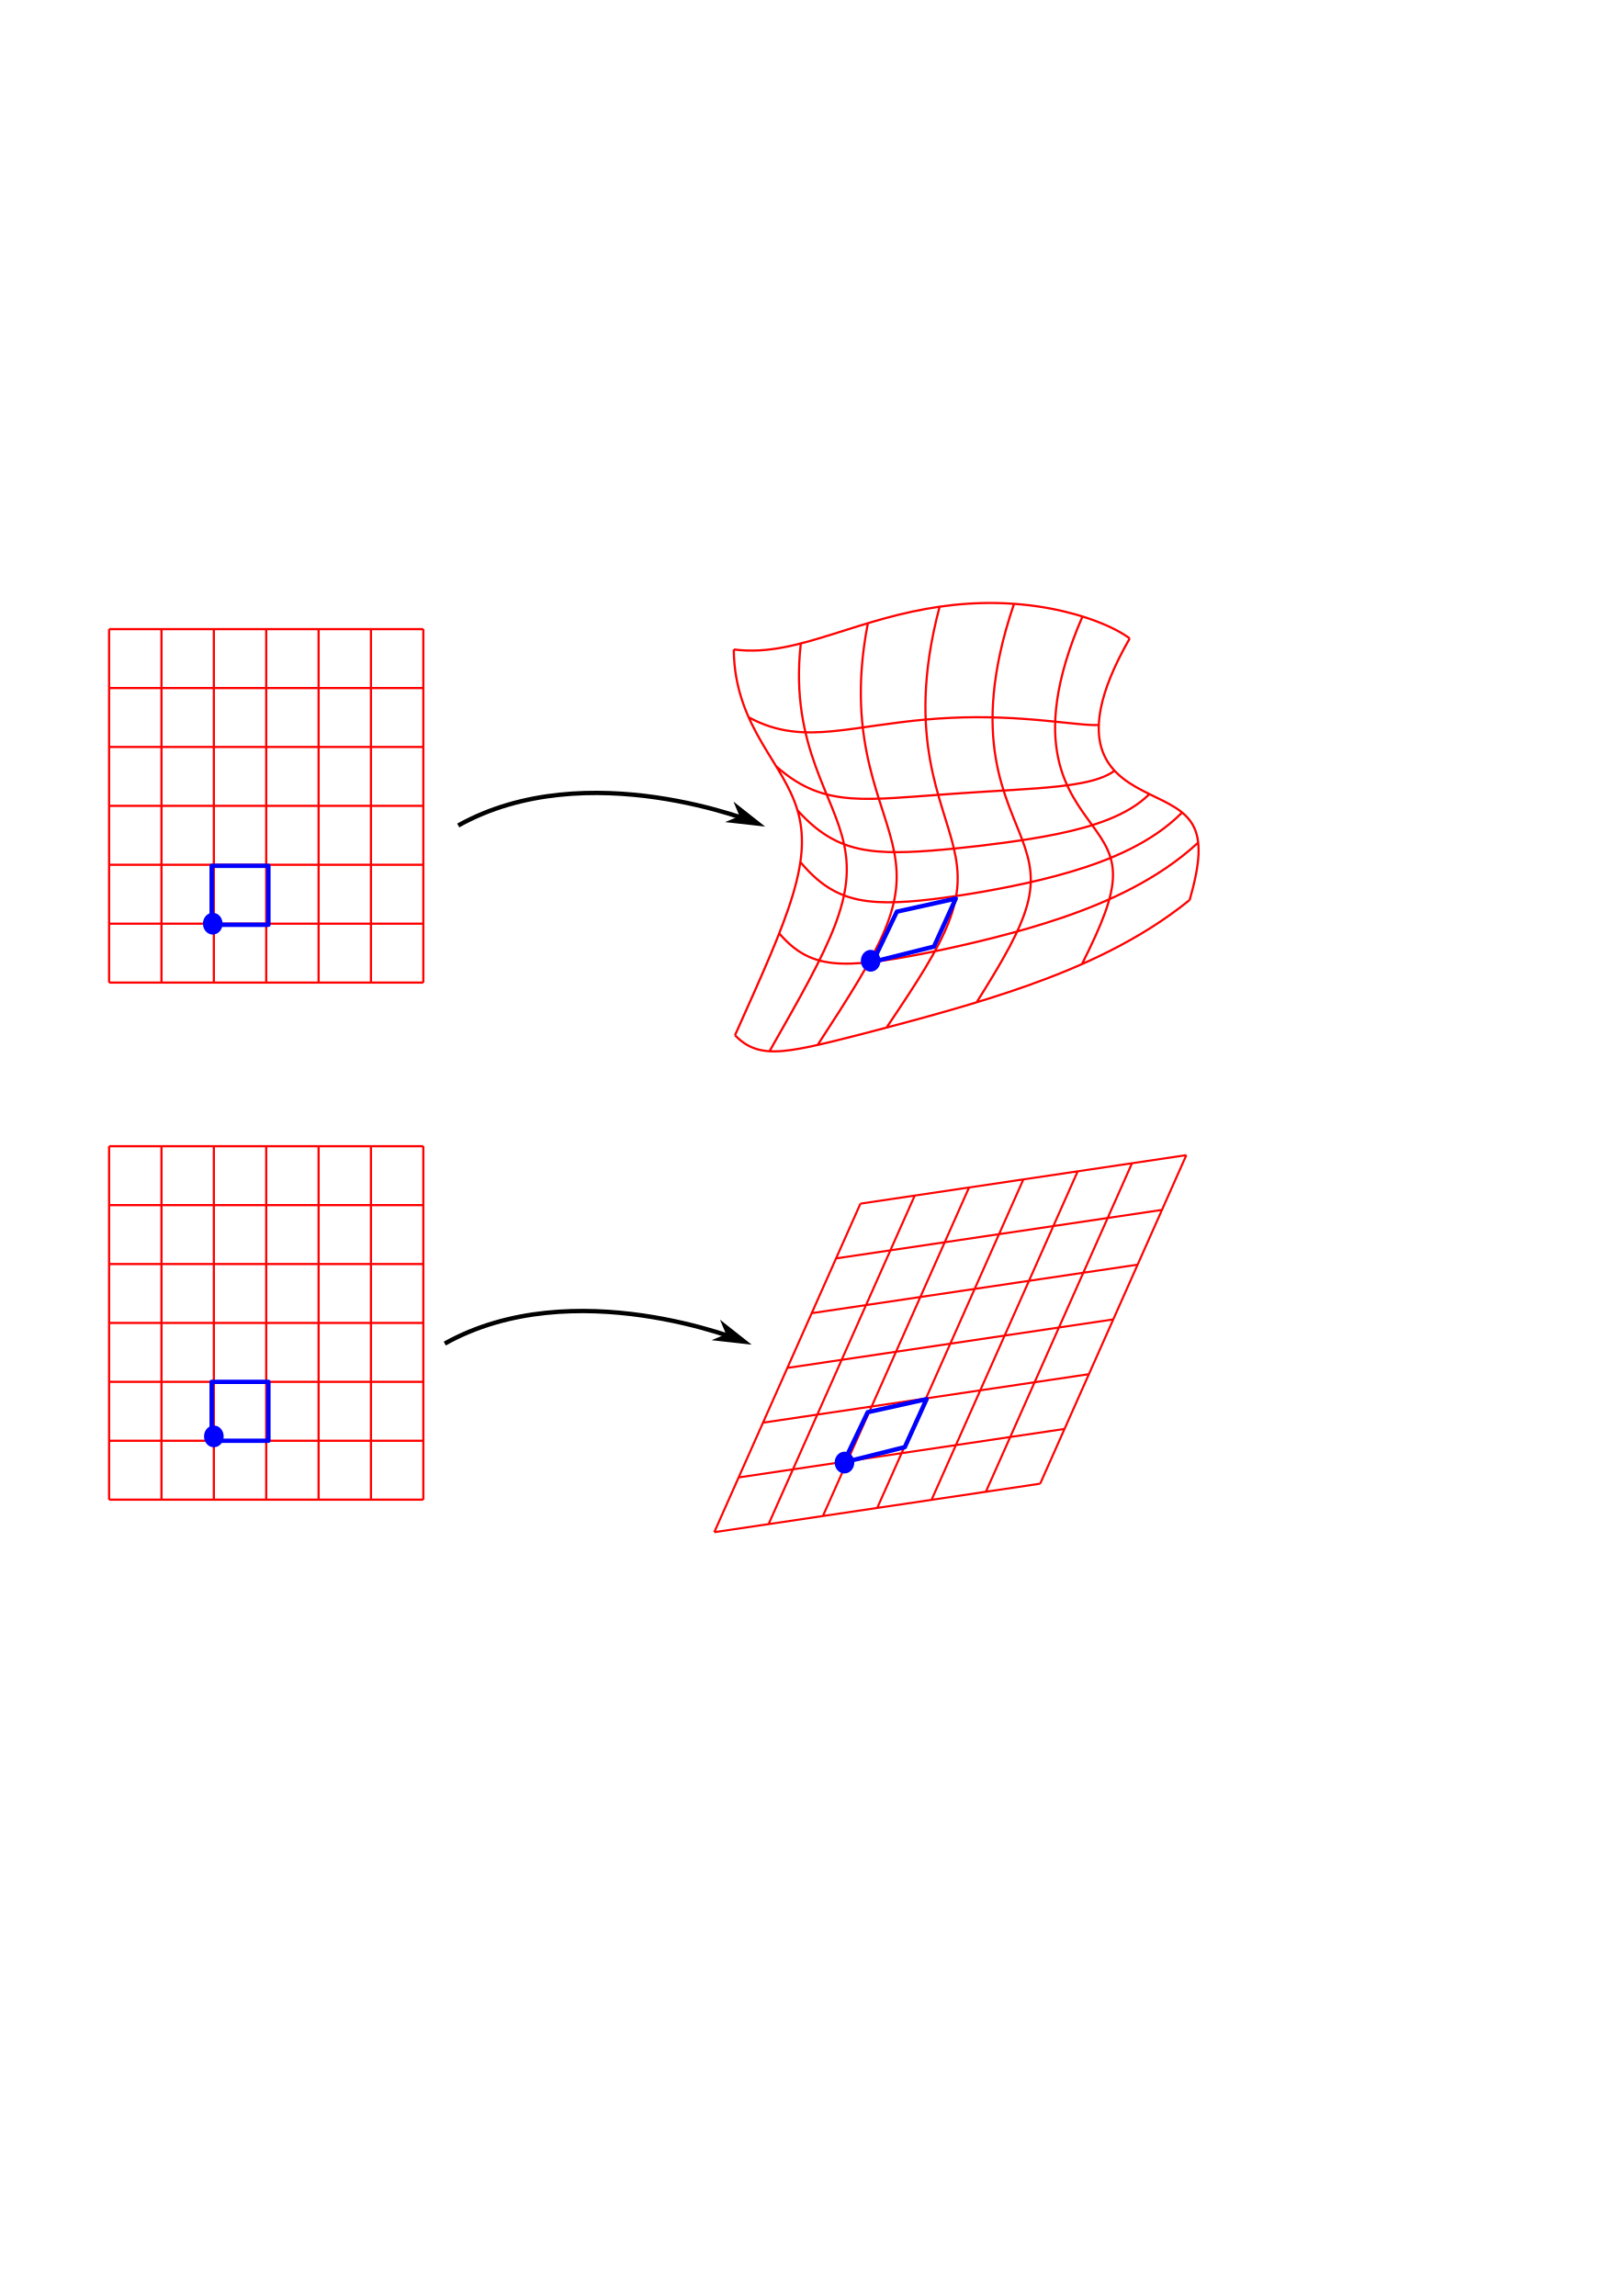
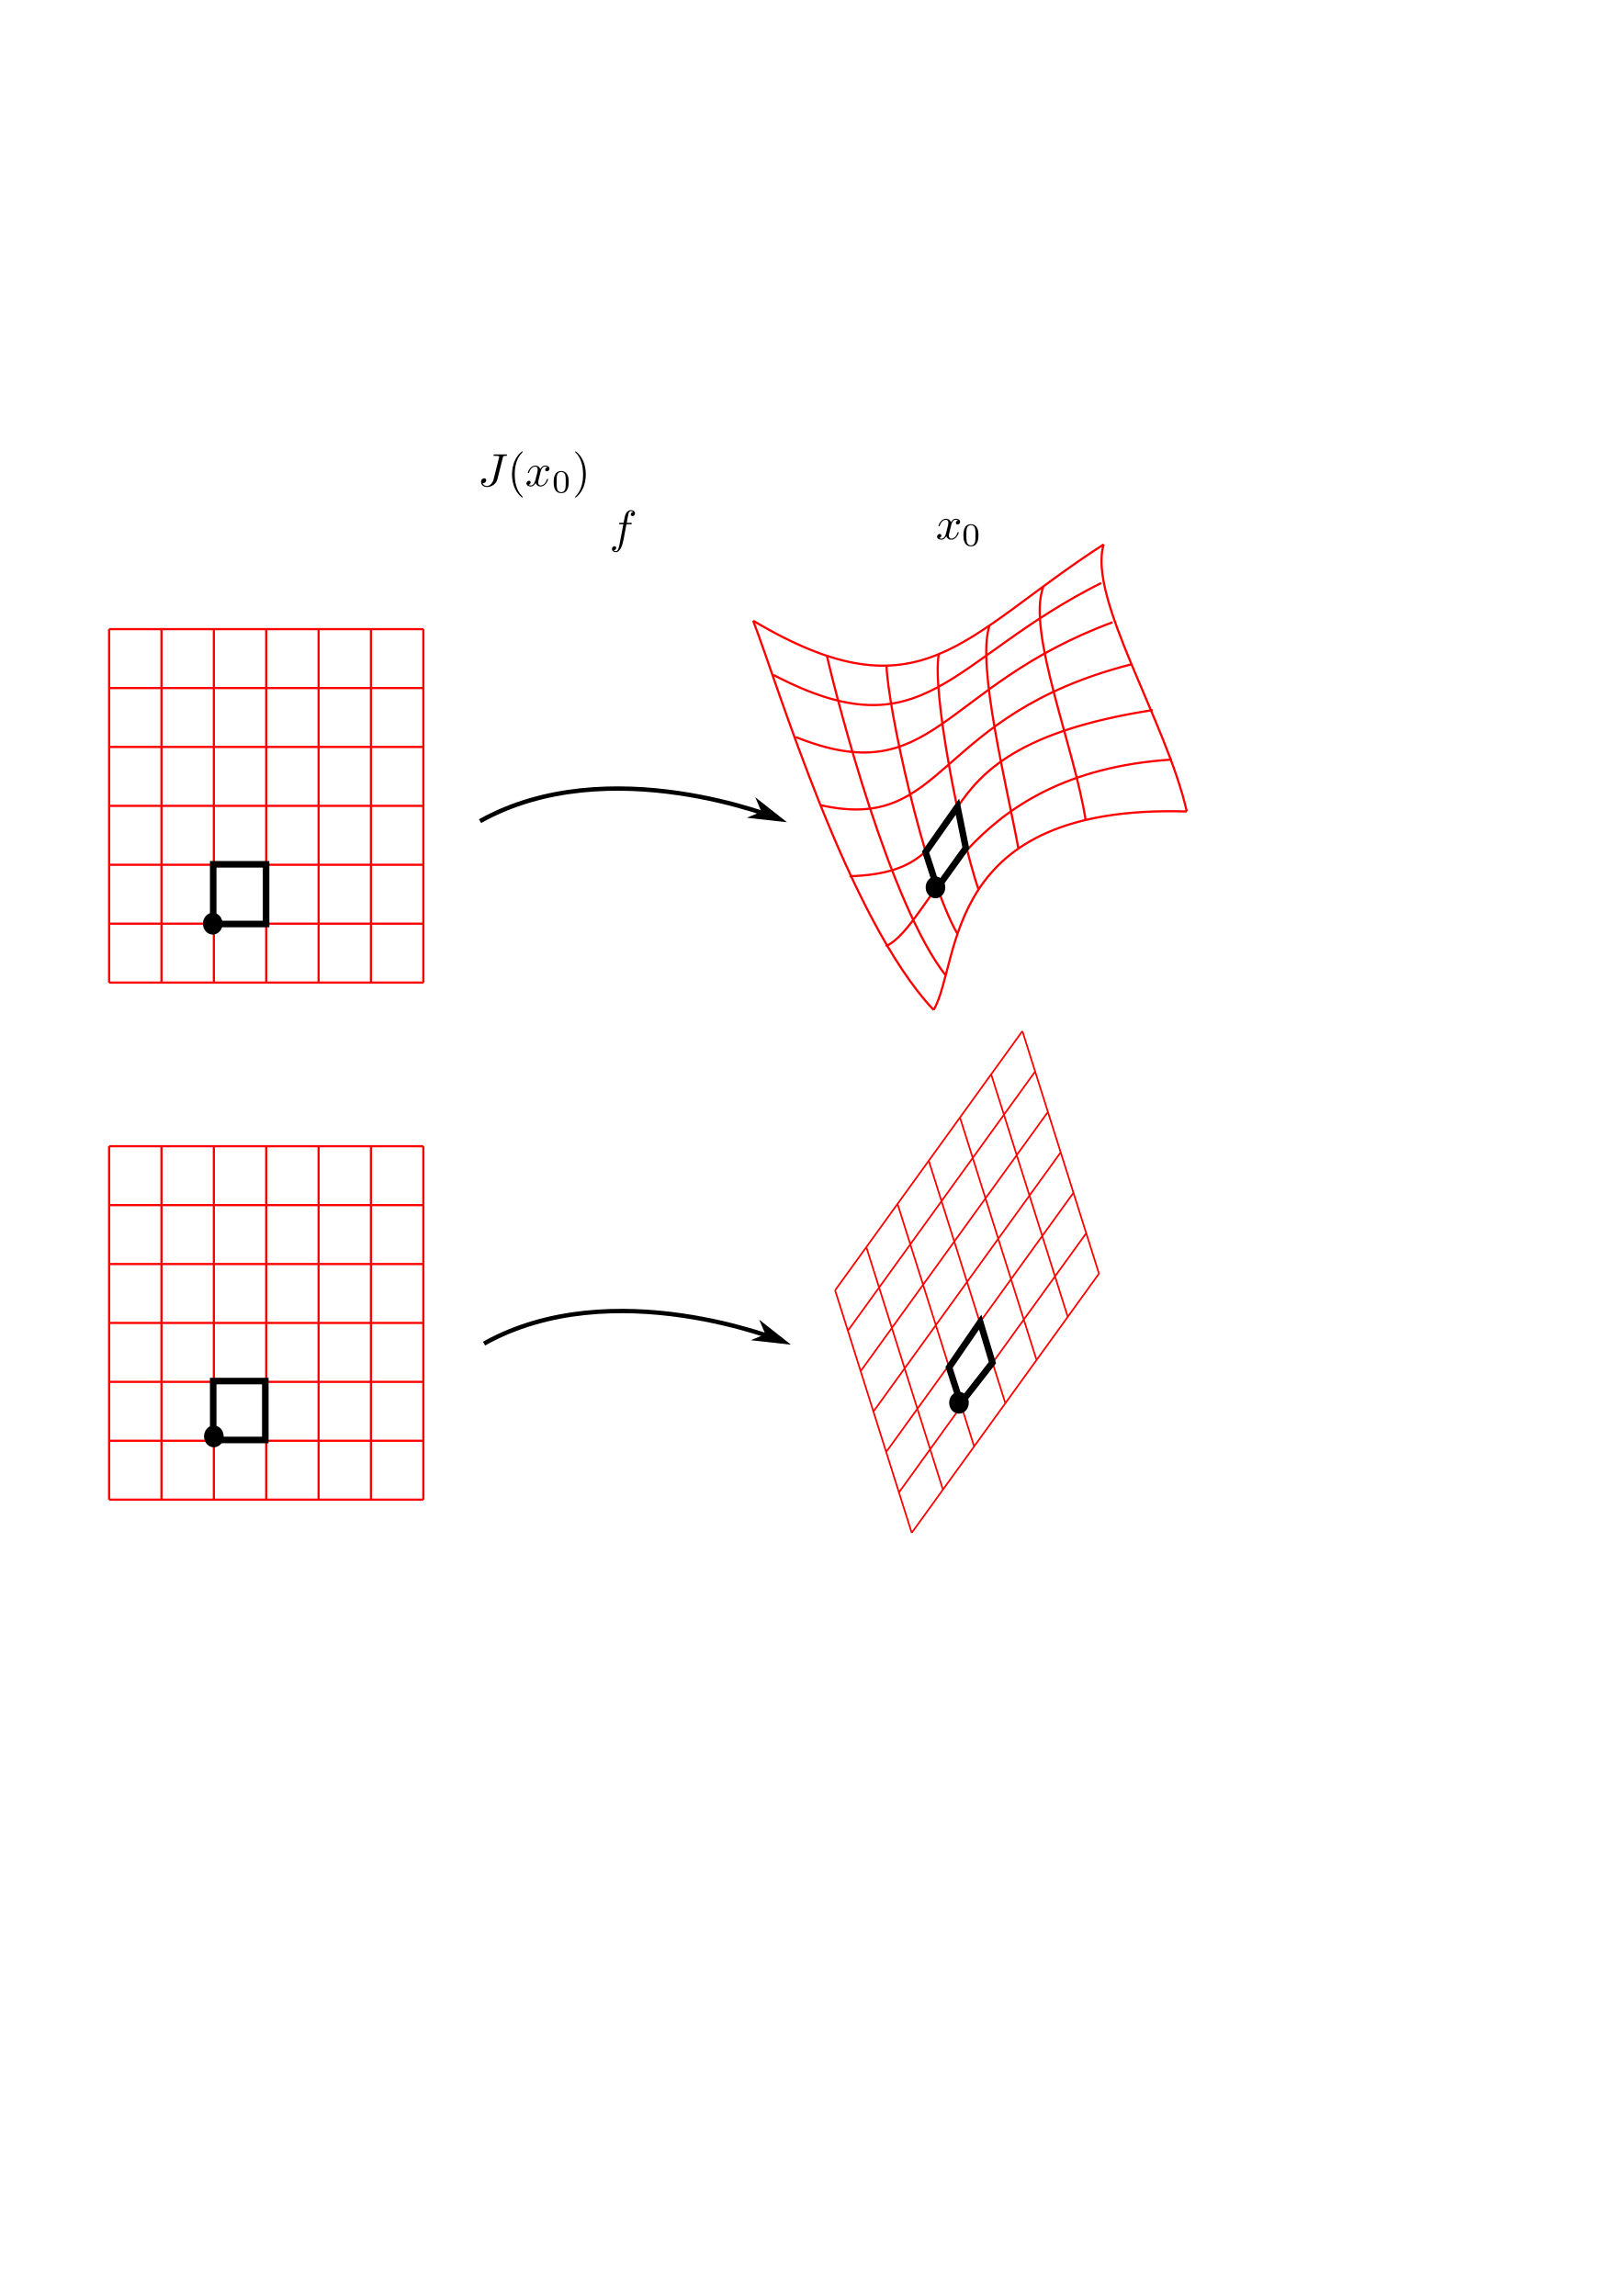
<svg xmlns="http://www.w3.org/2000/svg" width="744.094" height="1052.362" id="svg2" version="1.1">
  <defs id="defs4">
    <marker orient="auto" refY="0.0" refX="0.0" id="Arrow1Mend" style="overflow:visible;">
      <path id="path3869" d="M 0.0,0.0 L 5.0,-5.0 L -12.5,0.0 L 5.0,5.0 L 0.0,0.0 z " style="fill-rule:evenodd;stroke:#000000;stroke-width:1.0pt;" transform="scale(0.4) rotate(180) translate(10,0)" />
    </marker>
    <marker orient="auto" refY="0" refX="0" id="Arrow1Mend-9" style="overflow:visible">
      <path id="path3869-1" d="M 0,0 5,-5 -12.5,0 5,5 0,0 z" style="fill-rule:evenodd;stroke:#000000;stroke-width:1pt" transform="matrix(-0.4,0,0,-0.4,-4,0)" />
    </marker>
  </defs>
  <g id="layer1">
    <path style="fill:none;stroke:#ff0000;stroke-width:1px;stroke-linecap:butt;stroke-linejoin:miter;stroke-opacity:1" d="m 194,288.362 -144,0 m 144,27 -144,0 m 144,27 -144,0 m 144,27 -144,0 m 144,27 -144,0 m 144,27 -144,0 m 144,27 -144,0 m 144,-162 0,162 m -24,-162 0,162 m -24,-162 0,162 m -24,-162 0,162 m -24,-162 0,162 m -24,-162 0,162 m -24,-162 0,162" id="path2987" />
    <path style="fill:none;stroke:#ff0000;stroke-width:1px;stroke-linecap:butt;stroke-linejoin:miter;stroke-opacity:1" d="m 194,525.362 -144,0 m 144,27 -144,0 m 144,27 -144,0 m 144,27 -144,0 m 144,27 -144,0 m 144,27 -144,0 m 144,27 -144,0 m 144,-162 0,162 m -24,-162 0,162 m -24,-162 0,162 m -24,-162 0,162 m -24,-162 0,162 m -24,-162 0,162 m -24,-162 0,162" id="path2987-4" />
-     <path style="fill:none;stroke:#ff0000;stroke-width:0.949px;stroke-linecap:butt;stroke-linejoin:miter;stroke-opacity:1" d="m 543.666,529.454 -149.356,22.234 m 138.193,2.863 -149.356,22.234 m 138.193,2.863 -149.356,22.234 m 138.193,2.863 -149.356,22.234 m 138.193,2.863 -149.356,22.234 m 138.193,2.863 -149.356,22.234 m 138.193,2.863 -149.356,22.234 m 216.332,-172.816 -66.976,150.582 m 42.083,-146.876 -66.976,150.582 m 42.083,-146.876 -66.976,150.582 m 42.083,-146.876 -66.976,150.582 m 42.083,-146.876 -66.976,150.582 m 42.083,-146.876 -66.976,150.582 m 42.083,-146.876 -66.976,150.582" id="path2987-4-5" />
-     <path style="fill:none;stroke:#ff0000;stroke-width:1px;stroke-linecap:butt;stroke-linejoin:miter;stroke-opacity:1" d="m 517.711,292.631 c -3.423,-2.581 -8.66,-5.332 -14.98,-7.758 -6.32,-2.426 -13.723,-4.529 -21.637,-6.009 -7.914,-1.481 -16.34,-2.339 -24.866,-2.474 -8.526,-0.134 -17.151,0.456 -25.625,1.678 -8.474,1.222 -16.797,3.077 -24.877,5.277 -8.08,2.2 -15.917,4.745 -23.581,7.152 -7.663,2.408 -15.153,4.678 -22.697,6.135 -7.544,1.456 -15.143,2.098 -23.186,1.054 m 167.278,34.616 c -3.145,0.178 -7.994,-0.3 -13.829,-0.905 -5.835,-0.605 -12.655,-1.337 -19.903,-1.86 -7.248,-0.524 -14.924,-0.84 -22.63,-0.81 -7.706,0.03 -15.441,0.408 -22.969,1.077 -7.527,0.669 -14.847,1.629 -21.881,2.629 -7.034,1.001 -13.782,2.042 -20.326,2.678 -6.544,0.636 -12.885,0.867 -19.265,0.053 -6.38,-0.815 -12.799,-2.675 -19.659,-6.416 m 167.708,24.517 c -3.764,2.763 -9.091,4.457 -15.275,5.648 -6.185,1.191 -13.227,1.879 -20.583,2.435 -7.356,0.556 -15.025,0.98 -22.623,1.448 -7.598,0.468 -15.125,0.98 -22.357,1.516 -7.232,0.537 -14.169,1.098 -20.746,1.47 -6.577,0.372 -12.795,0.554 -18.749,0.138 -5.954,-0.416 -11.645,-1.43 -17.328,-3.647 -5.683,-2.217 -11.358,-5.637 -17.442,-11.058 m 171.061,12.748 c -5.11,5.083 -11.61,8.76 -18.809,11.631 -7.199,2.872 -15.098,4.939 -23.165,6.609 -8.067,1.67 -16.303,2.943 -24.336,4.031 -8.033,1.088 -15.864,1.991 -23.281,2.727 -7.418,0.736 -14.422,1.305 -20.963,1.528 -6.541,0.224 -12.617,0.103 -18.34,-0.736 -5.722,-0.839 -11.09,-2.394 -16.374,-5.235 -5.283,-2.841 -10.481,-6.967 -16.024,-13.14 m 176.281,1.037 c -7.012,7.05 -15.211,12.429 -23.92,16.776 -8.709,4.347 -17.929,7.663 -27.141,10.39 -9.212,2.728 -18.417,4.867 -27.258,6.668 -8.841,1.801 -17.317,3.263 -25.231,4.44 -7.914,1.177 -15.267,2.069 -22.021,2.536 -6.754,0.466 -12.909,0.507 -18.589,-0.214 -5.679,-0.721 -10.883,-2.205 -15.894,-4.981 -5.011,-2.776 -9.829,-6.845 -14.897,-12.933 m 182.311,-8.888 c -9.3,8.572 -19.554,15.285 -30.099,20.813 -10.544,5.528 -21.379,9.871 -32.001,13.51 -10.621,3.639 -21.029,6.575 -30.88,9.091 -9.851,2.517 -19.144,4.615 -27.697,6.385 -8.553,1.77 -16.364,3.213 -23.412,4.223 -7.047,1.01 -13.33,1.588 -18.985,1.433 -5.655,-0.154 -10.682,-1.04 -15.378,-3.153 -4.696,-2.112 -9.06,-5.451 -13.55,-10.705 m 188.096,-15.298 c -11.805,9.561 -24.3,17.148 -36.834,23.471 -12.535,6.324 -25.109,11.384 -37.234,15.7 -12.124,4.315 -23.798,7.885 -34.691,11.03 -10.893,3.146 -21.006,5.868 -30.168,8.294 -9.162,2.426 -17.373,4.555 -24.624,6.319 -7.251,1.765 -13.541,3.165 -19.02,3.938 -5.479,0.773 -10.148,0.918 -14.316,-0.021 -4.168,-0.94 -7.836,-2.965 -11.473,-6.728 M 517.711,292.631 c -7.467,12.987 -11.489,23.393 -13.199,31.847 -1.709,8.454 -1.105,14.954 0.839,20.107 1.944,5.153 5.228,8.957 9.038,11.997 3.81,3.039 8.147,5.313 12.356,7.382 4.209,2.069 8.29,3.932 11.749,6.127 3.459,2.195 6.295,4.722 8.173,8.096 1.878,3.374 2.798,7.595 2.584,13.155 -0.214,5.56 -1.562,12.459 -4.06,21.167 M 496.07,282.563 c -6.566,15.126 -10.071,27.677 -11.6,38.255 -1.529,10.578 -1.082,19.184 0.417,26.396 1.498,7.213 4.048,13.032 6.882,18.016 2.835,4.984 5.955,9.133 8.753,12.98 2.799,3.847 5.277,7.394 6.986,11.152 1.71,3.758 2.651,7.727 2.537,12.396 -0.114,4.67 -1.284,10.04 -3.638,16.578 -2.354,6.538 -5.891,14.244 -10.582,23.562 m -31.121,-165.14 c -5.458,15.996 -8.21,29.497 -9.291,41.081 -1.081,11.583 -0.492,21.249 0.889,29.55 1.382,8.302 3.556,15.24 5.805,21.347 2.249,6.107 4.573,11.383 6.413,16.336 1.84,4.954 3.197,9.585 3.67,14.382 0.473,4.796 0.064,9.758 -1.468,15.348 -1.532,5.59 -4.187,11.81 -8.046,19.101 -3.858,7.291 -8.92,15.652 -15.105,25.504 M 430.603,278.068 c -4.193,15.728 -6.001,29.115 -6.415,40.714 -0.414,11.599 0.567,21.409 2.112,29.959 1.546,8.55 3.657,15.841 5.663,22.38 2.006,6.538 3.907,12.324 5.192,17.841 1.285,5.517 1.954,10.765 1.656,16.207 -0.298,5.441 -1.563,11.076 -3.988,17.342 -2.425,6.266 -6.008,13.165 -10.784,21.112 -4.776,7.947 -10.743,16.943 -17.775,27.381 m -8.541,-185.364 c -2.817,14.451 -3.542,26.79 -3.118,37.544 0.424,10.754 1.999,19.924 3.941,28.012 1.943,8.088 4.253,15.096 6.31,21.503 2.056,6.408 3.859,12.216 4.944,17.883 1.085,5.668 1.453,11.194 0.8,17.017 -0.653,5.822 -2.327,11.941 -5.166,18.768 -2.839,6.828 -6.843,14.365 -11.996,23.002 -5.154,8.638 -11.457,18.376 -18.736,29.584 m -7.72,-184.027 c -1.379,12.295 -0.928,22.782 0.458,31.962 1.386,9.18 3.708,17.053 6.232,24.099 2.524,7.045 5.249,13.263 7.602,19.108 2.353,5.845 4.333,11.319 5.525,16.854 1.192,5.535 1.596,11.132 0.957,17.202 -0.64,6.07 -2.323,12.612 -5.147,20.016 -2.824,7.404 -6.787,15.669 -11.828,25.162 -5.041,9.492 -11.159,20.212 -18.132,32.503 M 336.263,297.686 c 0.073,9.39 1.743,17.351 4.166,24.357 2.423,7.006 5.598,13.058 8.839,18.61 3.241,5.551 6.549,10.602 9.395,15.583 2.847,4.981 5.233,9.892 6.791,15.142 1.558,5.25 2.288,10.839 1.982,17.152 -0.306,6.313 -1.648,13.351 -4.075,21.476 -2.427,8.125 -5.938,17.338 -10.424,27.979 -4.485,10.641 -9.944,22.711 -16.107,36.527" id="path2987-2" />
-     <flowRoot xml:space="preserve" id="flowRoot3067" style="font-size:20px;font-style:normal;font-variant:normal;font-weight:normal;font-stretch:normal;text-align:center;line-height:125%;letter-spacing:0px;word-spacing:0px;writing-mode:lr-tb;text-anchor:middle;fill:#000000;fill-opacity:1;stroke:none;font-family:Arial;-inkscape-font-specification:Arial">
-       <flowRegion id="flowRegion3069">
-         <rect id="rect3071" width="501" height="58" x="25" y="206.362" />
-       </flowRegion>
-       <flowPara id="flowPara3075">Jacobian J(x<flowSpan style="font-size:65.001%;baseline-shift:sub" id="flowSpan3081">0</flowSpan>) is a local linearization of the</flowPara>
-       <flowPara id="flowPara3083">function f near the point x<flowSpan style="font-size:65.001%;baseline-shift:sub" id="flowSpan3079">0</flowSpan>
-       </flowPara>
-     </flowRoot>
-     <path style="fill:none;stroke:#000000;stroke-width:2;stroke-linecap:butt;stroke-linejoin:miter;stroke-miterlimit:4;stroke-opacity:1;stroke-dasharray:none;marker-end:url(#Arrow1Mend)" d="m 210,378.362 c 59,-33 137,-1 137,-1" id="path3086" />
-     <path style="fill:none;stroke:#000000;stroke-width:2;stroke-linecap:butt;stroke-linejoin:miter;stroke-miterlimit:4;stroke-opacity:1;stroke-dasharray:none;marker-end:url(#Arrow1Mend)" d="m 203.825,615.827 c 59,-33 137,-1 137,-1" id="path3086-3" />
-     <flowRoot xml:space="preserve" id="flowRoot4324" style="font-size:20px;font-style:normal;font-variant:normal;font-weight:normal;font-stretch:normal;text-align:center;line-height:125%;letter-spacing:0px;word-spacing:0px;writing-mode:lr-tb;text-anchor:middle;fill:#000000;fill-opacity:1;stroke:none;font-family:Arial;-inkscape-font-specification:Arial" transform="translate(-17,13)">
+     <path style="fill:none;stroke:#ff0000;stroke-width:0.767px;stroke-linecap:butt;stroke-linejoin:miter;stroke-opacity:1" d="M 468.528,472.596 382.711,591.41 M 474.379,491.122 388.561,609.937 M 480.229,509.649 394.412,628.464 M 486.08,528.176 400.262,646.991 M 491.93,546.702 406.112,665.517 M 497.78,565.229 411.963,684.044 M 503.631,583.756 417.813,702.571 m 50.715,-229.975 35.102,111.16 m -49.405,-91.358 35.102,111.16 m -49.405,-91.358 35.102,111.16 m -49.405,-91.358 35.102,111.16 m -49.405,-91.358 35.102,111.16 m -49.405,-91.358 35.102,111.16 m -49.405,-91.358 35.102,111.16" id="path2987-4-5" />
+     <path style="fill:none;stroke:#ff0000;stroke-width:1px;stroke-linecap:butt;stroke-linejoin:miter;stroke-opacity:1" d="m 345.157,284.513 c 11.172,28.983 43.471,136.914 82.719,178.399 M 378.995,300.819 c 5.207,22.435 28.91,113.825 54.498,146.41 M 406.281,305.287 c 0.534,18.368 16.912,95.347 32.458,122.733 M 430.22,299.826 c -3.161,16.879 9.388,81.947 18.198,107.93 m 5.052,-120.975 c -6.143,17.696 8.204,74.462 13.317,102.567 m 11.353,-120.41 c -7.869,20.279 14.414,73.995 19.413,107.209 m 8.239,-126.624 c -7.483,24.52 28.762,81.219 38.085,122.418 M 345.157,284.513 c 77.268,45.874 96.022,6.623 160.634,-34.99 M 354.464,309.348 c 69.72,36.525 80.159,-6.999 150.164,-42.13 m -139.974,70.59 c 63.355,25.429 66.302,-23.418 145.21,-52.594 m -133.877,83.811 c 58.127,13.024 51.271,-41.235 142.543,-64.547 m -129.245,97.143 c 68.299,-2.043 17.573,-57.262 138.938,-76.152 M 405.933,433.714 c 21.666,-9.991 34.186,-79.442 131.166,-85.572 M 427.876,462.912 c 12.776,-22.379 3.336,-94.381 116,-90.971" id="path2987-2" />
+     <path style="fill:none;stroke:#000000;stroke-width:2;stroke-linecap:butt;stroke-linejoin:miter;stroke-miterlimit:4;stroke-dasharray:none;stroke-opacity:1;marker-end:url(#Arrow1Mend)" d="m 220,376.362 c 59,-33 137,-1 137,-1" id="path3086" />
+     <path style="fill:none;stroke:#000000;stroke-width:2;stroke-linecap:butt;stroke-linejoin:miter;stroke-miterlimit:4;stroke-dasharray:none;stroke-opacity:1;marker-end:url(#Arrow1Mend)" d="m 221.825,615.827 c 59,-33 137,-1 137,-1" id="path3086-3" />
+     <flowRoot xml:space="preserve" id="flowRoot4324" style="font-style:normal;font-variant:normal;font-weight:normal;font-stretch:normal;font-size:20px;line-height:125%;font-family:Arial;-inkscape-font-specification:Arial;text-align:center;letter-spacing:0px;word-spacing:0px;writing-mode:lr-tb;text-anchor:middle;fill:#000000;fill-opacity:1;stroke:none" transform="translate(-7,11)">
      <flowRegion id="flowRegion4326">
        <rect id="rect4328" width="88" height="72" x="245" y="306.362" />
      </flowRegion>
-       <flowPara id="flowPara4330" style="font-size:28px;font-style:italic;font-family:Times New Roman;-inkscape-font-specification:Times New Roman">f</flowPara>
+       <flowPara id="flowPara4330" style="font-style:italic;font-size:28px;font-family:'Times New Roman';-inkscape-font-specification:'Times New Roman'">f </flowPara>
    </flowRoot>
-     <flowRoot xml:space="preserve" id="flowRoot4324-2" style="font-size:20px;font-style:normal;font-variant:normal;font-weight:normal;font-stretch:normal;text-align:center;line-height:125%;letter-spacing:0px;word-spacing:0px;writing-mode:lr-tb;text-anchor:middle;fill:#000000;fill-opacity:1;stroke:none;font-family:Arial;-inkscape-font-specification:Arial" transform="translate(-16.27344,249.5633)">
+     <flowRoot xml:space="preserve" id="flowRoot4324-2" style="font-style:normal;font-variant:normal;font-weight:normal;font-stretch:normal;font-size:20px;line-height:125%;font-family:Arial;-inkscape-font-specification:Arial;text-align:center;letter-spacing:0px;word-spacing:0px;writing-mode:lr-tb;text-anchor:middle;fill:#000000;fill-opacity:1;stroke:none" transform="translate(1.726563,249.5633)">
      <flowRegion id="flowRegion4326-9">
        <rect id="rect4328-8" width="88" height="72" x="245" y="306.362" />
      </flowRegion>
-       <flowPara id="flowPara4330-8" style="font-size:28px;font-style:italic;font-family:Times New Roman;-inkscape-font-specification:Times New Roman">J <flowSpan style="font-style:normal" id="flowSpan4359">(</flowSpan>x<flowSpan style="font-size:65.001%;baseline-shift:sub" id="flowSpan4363">0</flowSpan>
+       <flowPara id="flowPara4330-8" style="font-style:italic;font-size:28px;font-family:'Times New Roman';-inkscape-font-specification:'Times New Roman'">J <flowSpan style="font-style:normal" id="flowSpan4359">(</flowSpan>x<flowSpan style="font-size:65.001%;baseline-shift:sub" id="flowSpan4363">0</flowSpan>
        <flowSpan style="font-style:normal" id="flowSpan4361">)</flowSpan>
      </flowPara>
    </flowRoot>
-     <path style="fill:none;stroke:#0000ff;stroke-width:2;stroke-linecap:round;stroke-linejoin:round;stroke-miterlimit:4;stroke-opacity:1;stroke-dashoffset:0" d="m 411,417.862 27,-6 -10,22 -28,7 z" id="rect4365-4" />
-     <path style="fill:none;stroke:#0000ff;stroke-width:2;stroke-linecap:round;stroke-linejoin:round;stroke-miterlimit:4;stroke-opacity:1;stroke-dashoffset:0" d="m 397.638,647.284 27,-6 -10,22 -28,7 z" id="rect4365-4-1" />
-     <rect style="fill:none;stroke:#0000ff;stroke-width:2;stroke-linecap:round;stroke-linejoin:round;stroke-miterlimit:4;stroke-opacity:1;stroke-dasharray:none;stroke-dashoffset:0" id="rect4365-0" width="26" height="27" x="97" y="396.862" />
-     <rect style="fill:none;stroke:#0000ff;stroke-width:2;stroke-linecap:round;stroke-linejoin:round;stroke-miterlimit:4;stroke-opacity:1;stroke-dasharray:none;stroke-dashoffset:0" id="rect4365" width="26" height="27" x="97" y="633.362" />
-     <path style="fill:#0000ff;fill-opacity:1;fill-rule:nonzero;stroke:none" id="path4422" d="m 48,229.362 a 4.5,5 0 1 1 -9,0 4.5,5 0 1 1 9,0 z" transform="translate(54,194)" />
-     <path style="fill:#0000ff;fill-opacity:1;fill-rule:nonzero;stroke:none" id="path4422-7" d="m 48,229.362 a 4.5,5 0 1 1 -9,0 4.5,5 0 1 1 9,0 z" transform="translate(355.5,211)" />
-     <path style="fill:#0000ff;fill-opacity:1;fill-rule:nonzero;stroke:none" id="path4422-6" d="m 48,229.362 a 4.5,5 0 1 1 -9,0 4.5,5 0 1 1 9,0 z" transform="translate(54.5,429)" />
-     <path style="fill:#0000ff;fill-opacity:1;fill-rule:nonzero;stroke:none" id="path4422-2" d="m 48,229.362 a 4.5,5 0 1 1 -9,0 4.5,5 0 1 1 9,0 z" transform="translate(343.5,441)" />
+     <rect style="fill:none;stroke:#000000;stroke-width:3;stroke-linecap:round;stroke-linejoin:miter;stroke-miterlimit:4;stroke-dasharray:none;stroke-dashoffset:0;stroke-opacity:1" id="rect4365-0" width="24.232" height="27.354" x="97.707" y="396.155" />
+     <rect style="fill:none;stroke:#000000;stroke-width:3;stroke-linecap:round;stroke-linejoin:miter;stroke-miterlimit:4;stroke-dasharray:none;stroke-dashoffset:0;stroke-opacity:1" id="rect4365" width="23.879" height="27" x="97.707" y="633.009" ry="0" />
+     <path style="fill:#000000;fill-opacity:1;fill-rule:nonzero;stroke:none" id="path4422" d="m 48,229.362 a 4.5,5 0 1 1 -9,0 4.5,5 0 1 1 9,0 z" transform="translate(54,194)" />
+     <path style="fill:#000000;fill-opacity:1;fill-rule:nonzero;stroke:none" id="path4422-6" d="m 48,229.362 a 4.5,5 0 1 1 -9,0 4.5,5 0 1 1 9,0 z" transform="translate(54.5,429)" />
+     <ellipse style="fill:#000000;fill-opacity:1;fill-rule:nonzero;stroke:none" id="path4422-7" cx="428.7" cy="406.729" rx="4.5" ry="5" />
+     <path style="fill:none;stroke:#000000;stroke-width:3;stroke-linecap:round;stroke-linejoin:miter;stroke-miterlimit:4;stroke-dasharray:none;stroke-dashoffset:0;stroke-opacity:1" d="m 424.165,390.511 14.611,-20.76 3.836,18.975 -13.129,18.257 z" id="rect4365-4-1-3" />
+     <ellipse style="fill:#000000;fill-opacity:1;fill-rule:nonzero;stroke:none" id="path4422-7-7" cx="439.472" cy="642.944" rx="4.5" ry="5" />
+     <path style="fill:none;stroke:#000000;stroke-width:3;stroke-linecap:round;stroke-linejoin:miter;stroke-miterlimit:4;stroke-dasharray:none;stroke-dashoffset:0;stroke-opacity:1" d="m 434.938,626.726 14.257,-20.76 5.604,18.621 -14.543,18.611 z" id="rect4365-4-1-3-5" />
+     <g id="g4810" transform="translate(-22,-2)">
+       <flowRoot style="font-style:normal;font-variant:normal;font-weight:normal;font-stretch:normal;font-size:20px;line-height:125%;font-family:Arial;-inkscape-font-specification:Arial;text-align:center;letter-spacing:0px;word-spacing:0px;writing-mode:lr-tb;text-anchor:middle;fill:#000000;fill-opacity:1;stroke:none" id="flowRoot3067" xml:space="preserve">
+         <flowRegion id="flowRegion3069">
+           <rect y="206.362" x="25" height="85" width="562" id="rect3071" />
+         </flowRegion>
+         <flowPara id="flowPara3075">the Jacobian            is a local linearization</flowPara>
+         <flowPara id="flowPara3083">of the function     near the point</flowPara>
+       </flowRoot>
+       <g transform="matrix(0.4,0,0,0.4,121.469,81.67437)" id="g4484">
+         <g style="font-style:normal;font-variant:normal;font-weight:normal;font-stretch:normal;letter-spacing:normal;word-spacing:normal;text-anchor:start;fill:none;fill-opacity:1;fill-rule:evenodd;stroke:#000000;stroke-linecap:butt;stroke-linejoin:miter;stroke-miterlimit:10.433;stroke-dasharray:none;stroke-dashoffset:0;stroke-opacity:1" id="g4486" transform="matrix(1.062992,0,0,-1.062992,-186.0236,789.2717)" xml:space="preserve" stroke-miterlimit="10.433" font-style="normal" font-variant="normal" font-weight="normal" font-stretch="normal" font-size-adjust="none" letter-spacing="normal" word-spacing="normal">
+           <path style="fill:#000000;stroke-width:0" d="m 482.95,436.39 0.04,0.15 0.03,0.14 0.04,0.14 0.03,0.13 0.04,0.12 0.03,0.12 0.04,0.11 0.04,0.11 0.04,0.1 0.04,0.09 0.05,0.09 0.06,0.08 0.05,0.08 0.07,0.07 0.06,0.07 0.08,0.06 0.08,0.06 0.09,0.05 0.1,0.05 0.1,0.04 0.12,0.04 0.12,0.03 0.14,0.03 0.07,0.02 0.07,0.01 0.08,0.01 0.08,0.02 0.08,0.01 0.08,0 0.09,0.01 0.09,0.01 0.1,0.01 0.1,0 0.1,0.01 0.1,0 0.11,0.01 0.11,0 0.12,0 0.12,0.01 0.12,0 0.13,0 c 0.79,0 1.34,0 1.34,0.95 0,0.44 -0.3,0.59 -0.69,0.59 l -12.86,0 c -0.44,0 -1.04,0 -1.04,-0.99 0,-0.55 0.4,-0.55 1.69,-0.55 1.15,0 1.64,0 2.89,-0.1 1.19,-0.15 1.54,-0.3 1.54,-1 0,-0.3 -0.1,-0.65 -0.2,-1.04 l -5.72,-22.87 c -1.2,-4.83 -4.59,-7.47 -7.18,-7.47 -1.29,0 -3.93,0.5 -4.73,3.09 0.15,-0.05 0.5,-0.05 0.6,-0.05 1.94,0 3.24,1.69 3.24,3.19 0,1.59 -1.35,2.09 -2.19,2.09 -0.9,0 -3.34,-0.6 -3.34,-3.99 0,-3.08 2.64,-5.43 6.57,-5.43 4.59,0 9.77,3.29 11.01,8.22 z" id="path4488" />
+           <path style="fill:#000000;stroke-width:0" d="m 504.49,394.04 0,0.03 0,0.03 -0.01,0.01 0,0.02 0,0.01 -0.01,0.02 0,0.02 -0.01,0.01 -0.01,0.02 -0.01,0.02 -0.01,0.03 -0.01,0.02 -0.02,0.02 -0.02,0.03 -0.02,0.03 -0.02,0.03 -0.03,0.03 -0.03,0.04 -0.01,0.02 -0.02,0.02 -0.02,0.02 -0.02,0.02 -0.02,0.02 -0.02,0.03 -0.02,0.02 -0.02,0.02 -0.02,0.03 -0.03,0.02 -0.02,0.03 -0.03,0.03 -0.02,0.03 -0.03,0.03 -0.03,0.03 -0.03,0.03 -0.03,0.03 -0.03,0.03 -0.04,0.04 -0.03,0.03 -0.04,0.04 -0.03,0.03 -0.04,0.04 -0.04,0.04 c -6.23,6.28 -7.82,15.69 -7.82,23.31 0,8.67 1.89,17.34 8.02,23.57 0.65,0.59 0.65,0.69 0.65,0.84 0,0.35 -0.2,0.5 -0.5,0.5 -0.5,0 -4.98,-3.39 -7.92,-9.72 -2.54,-5.47 -3.14,-11 -3.14,-15.19 0,-3.88 0.55,-9.91 3.29,-15.54 2.99,-6.12 7.27,-9.36 7.77,-9.36 0.3,0 0.5,0.15 0.5,0.49 z" id="path4490" />
+           <path style="fill:#000000;stroke-width:0" d="m 523.64,421.04 0.03,0.13 0.03,0.15 0.05,0.17 0.04,0.18 0.06,0.19 0.06,0.21 0.06,0.21 0.07,0.23 0.08,0.23 0.09,0.24 0.1,0.25 0.1,0.24 0.11,0.25 0.12,0.25 0.13,0.25 0.14,0.25 0.15,0.24 0.15,0.24 0.17,0.23 0.18,0.22 0.18,0.22 0.2,0.2 0.21,0.19 0.22,0.18 0.23,0.16 0.25,0.14 0.12,0.07 0.13,0.06 0.13,0.05 0.14,0.05 0.14,0.05 0.14,0.04 0.14,0.03 0.15,0.03 0.15,0.02 0.16,0.02 0.16,0.01 0.16,0 c 0.25,0 1.45,0 2.49,-0.65 -1.4,-0.25 -2.39,-1.49 -2.39,-2.68 0,-0.8 0.55,-1.75 1.89,-1.75 1.1,0 2.69,0.9 2.69,2.89 0,2.59 -2.94,3.29 -4.63,3.29 -2.89,0 -4.64,-2.64 -5.23,-3.79 -1.24,3.29 -3.94,3.79 -5.38,3.79 -5.18,0 -8.02,-6.43 -8.02,-7.67 0,-0.5 0.5,-0.5 0.6,-0.5 0.39,0 0.54,0.1 0.64,0.54 1.7,5.29 4.99,6.53 6.68,6.53 0.94,0 2.69,-0.45 2.69,-3.33 0,-1.55 -0.85,-4.89 -2.69,-11.86 -0.8,-3.09 -2.54,-5.18 -4.73,-5.18 -0.3,0 -1.45,0 -2.49,0.65 1.24,0.25 2.34,1.29 2.34,2.69 0,1.34 -1.1,1.74 -1.85,1.74 -1.49,0 -2.73,-1.3 -2.73,-2.89 0,-2.29 2.48,-3.29 4.68,-3.29 3.28,0 5.08,3.49 5.22,3.79 0.61,-1.85 2.4,-3.79 5.39,-3.79 5.13,0 7.97,6.43 7.97,7.67 0,0.5 -0.45,0.5 -0.6,0.5 -0.45,0 -0.55,-0.2 -0.65,-0.55 -1.64,-5.33 -5.03,-6.52 -6.62,-6.52 -1.94,0 -2.74,1.59 -2.74,3.29 0,1.09 0.3,2.19 0.85,4.38 z" id="path4492" />
+           <path style="fill:#000000;stroke-width:0" d="m 553.99,410.12 0,0.71 -0.02,0.68 -0.03,0.66 -0.04,0.64 -0.06,0.62 -0.08,0.59 -0.09,0.58 -0.11,0.56 -0.12,0.55 -0.15,0.53 -0.17,0.51 -0.19,0.5 -0.21,0.49 -0.24,0.48 -0.26,0.47 -0.14,0.24 -0.15,0.23 c -1.08,1.6 -3.24,2.99 -6.03,2.99 l 0,-0.97 c 1.88,0 3.7,-1.15 4.33,-3.18 0.55,-1.88 0.59,-4.39 0.59,-7.42 0,-2.58 0,-5.17 -0.45,-7.36 -0.7,-3.17 -3.07,-3.94 -4.47,-3.94 l 0,0 c -1.6,0 -3.73,0.94 -4.43,3.8 -0.49,2.06 -0.49,4.92 -0.49,7.5 0,2.54 0,5.19 0.53,7.11 0.73,2.76 2.96,3.49 4.39,3.49 l 0,0.97 c -8.09,0 -8.09,-9.52 -8.09,-12.03 0,-2.51 0,-11.82 8.09,-11.82 8.09,0 8.09,9.31 8.09,11.82 z" id="path4494" />
+           <path style="fill:#000000;stroke-width:0" d="m 572.4,418.45 -0.01,0.37 0,0.39 -0.01,0.39 -0.01,0.41 -0.04,0.84 -0.06,0.88 -0.09,0.92 -0.1,0.94 -0.14,0.98 -0.16,1 -0.2,1.02 -0.23,1.04 -0.27,1.05 -0.3,1.06 -0.35,1.06 -0.39,1.07 -0.22,0.53 -0.22,0.54 -0.24,0.53 -0.25,0.53 c -2.99,6.12 -7.27,9.36 -7.77,9.36 -0.3,0 -0.5,-0.2 -0.5,-0.5 0,-0.15 0,-0.25 0.94,-1.15 4.89,-4.92 7.73,-12.85 7.73,-23.26 0,-8.52 -1.85,-17.28 -8.02,-23.56 -0.65,-0.6 -0.65,-0.69 -0.65,-0.85 0,-0.29 0.2,-0.49 0.5,-0.49 0.5,0 4.98,3.38 7.92,9.71 2.54,5.48 3.14,11.01 3.14,15.19 z" id="path4496" />
+         </g>
+       </g>
+       <g id="g4616" transform="matrix(0.4,0,0,0.4,181.832,107.6744)">
+         <g word-spacing="normal" letter-spacing="normal" font-size-adjust="none" font-stretch="normal" font-weight="normal" font-variant="normal" font-style="normal" stroke-miterlimit="10.433" xml:space="preserve" transform="matrix(1.062992,0,0,-1.062992,-186.0236,789.2717)" id="content" style="font-style:normal;font-variant:normal;font-weight:normal;font-stretch:normal;letter-spacing:normal;word-spacing:normal;text-anchor:start;fill:none;fill-opacity:1;fill-rule:evenodd;stroke:#000000;stroke-linecap:butt;stroke-linejoin:miter;stroke-miterlimit:10.433;stroke-dasharray:none;stroke-dashoffset:0;stroke-opacity:1">
+           <path id="path4619" d="m 474.28,425.93 4.29,0 c 0.99,0 1.49,0 1.49,0.99 0,0.55 -0.5,0.55 -1.35,0.55 l -4.13,0 1.04,5.68 c 0.2,1.05 0.9,4.58 1.2,5.18 0.45,0.94 1.3,1.69 2.34,1.69 0.2,0 1.5,0 2.45,-0.9 -2.2,-0.19 -2.7,-1.94 -2.7,-2.68 0,-1.15 0.9,-1.75 1.85,-1.75 1.29,0 2.74,1.1 2.74,2.99 0,2.29 -2.29,3.44 -4.34,3.44 -1.69,0 -4.83,-0.9 -6.32,-5.83 -0.3,-1.05 -0.45,-1.54 -1.65,-7.82 l -3.43,0 c -0.95,0 -1.5,0 -1.5,-0.95 0,-0.59 0.45,-0.59 1.4,-0.59 l 3.29,0 -3.74,-19.68 c -0.9,-4.83 -1.75,-9.37 -4.33,-9.37 -0.2,0 -1.45,0 -2.4,0.9 2.29,0.15 2.74,1.94 2.74,2.69 0,1.15 -0.89,1.74 -1.84,1.74 -1.29,0 -2.74,-1.09 -2.74,-2.98 0,-2.25 2.19,-3.44 4.24,-3.44 2.73,0 4.73,2.94 5.62,4.83 1.6,3.14 2.74,9.17 2.79,9.51 z" style="fill:#000000;stroke-width:0" />
+         </g>
+       </g>
+       <g transform="matrix(0.4,0,0,0.4,331.349,106.0515)" id="g4737">
+         <g style="font-style:normal;font-variant:normal;font-weight:normal;font-stretch:normal;letter-spacing:normal;word-spacing:normal;text-anchor:start;fill:none;fill-opacity:1;fill-rule:evenodd;stroke:#000000;stroke-linecap:butt;stroke-linejoin:miter;stroke-miterlimit:10.433;stroke-dasharray:none;stroke-dashoffset:0;stroke-opacity:1" id="g4739" transform="matrix(1.062992,0,0,-1.062992,-186.0236,789.2717)" xml:space="preserve" stroke-miterlimit="10.433" font-style="normal" font-variant="normal" font-weight="normal" font-stretch="normal" font-size-adjust="none" letter-spacing="normal" word-spacing="normal">
+           <path style="fill:#000000;stroke-width:0" d="m 472.64,421.04 0.03,0.13 0.03,0.15 0.05,0.17 0.04,0.18 0.06,0.19 0.06,0.21 0.06,0.21 0.07,0.23 0.08,0.23 0.09,0.24 0.1,0.25 0.1,0.24 0.11,0.25 0.12,0.25 0.13,0.25 0.14,0.25 0.15,0.24 0.15,0.24 0.17,0.23 0.18,0.22 0.18,0.22 0.2,0.2 0.21,0.19 0.22,0.18 0.23,0.16 0.25,0.14 0.12,0.07 0.13,0.06 0.13,0.05 0.14,0.05 0.14,0.05 0.14,0.04 0.14,0.03 0.15,0.03 0.15,0.02 0.16,0.02 0.16,0.01 0.16,0 c 0.25,0 1.45,0 2.49,-0.65 -1.4,-0.25 -2.39,-1.49 -2.39,-2.68 0,-0.8 0.54,-1.75 1.89,-1.75 1.1,0 2.69,0.9 2.69,2.89 0,2.59 -2.94,3.29 -4.63,3.29 -2.89,0 -4.64,-2.64 -5.23,-3.79 -1.25,3.29 -3.94,3.79 -5.38,3.79 -5.18,0 -8.02,-6.43 -8.02,-7.67 0,-0.5 0.5,-0.5 0.6,-0.5 0.39,0 0.54,0.1 0.64,0.54 1.7,5.29 4.98,6.53 6.68,6.53 0.95,0 2.69,-0.45 2.69,-3.33 0,-1.55 -0.85,-4.89 -2.69,-11.86 -0.8,-3.09 -2.54,-5.18 -4.73,-5.18 -0.3,0 -1.45,0 -2.49,0.65 1.24,0.25 2.34,1.29 2.34,2.69 0,1.34 -1.1,1.74 -1.85,1.74 -1.49,0 -2.73,-1.3 -2.73,-2.89 0,-2.29 2.48,-3.29 4.68,-3.29 3.28,0 5.08,3.49 5.23,3.79 0.6,-1.85 2.39,-3.79 5.38,-3.79 5.13,0 7.97,6.43 7.97,7.67 0,0.5 -0.45,0.5 -0.6,0.5 -0.45,0 -0.55,-0.2 -0.65,-0.55 -1.64,-5.33 -5.03,-6.52 -6.62,-6.52 -1.95,0 -2.74,1.59 -2.74,3.29 0,1.09 0.29,2.19 0.85,4.38 z" id="path4741" />
+           <path style="fill:#000000;stroke-width:0" d="m 501.99,410.12 0,0.71 -0.02,0.68 -0.03,0.66 -0.04,0.64 -0.06,0.62 -0.08,0.59 -0.09,0.58 -0.11,0.56 -0.12,0.55 -0.15,0.53 -0.17,0.51 -0.19,0.5 -0.21,0.49 -0.24,0.48 -0.26,0.47 -0.14,0.24 -0.15,0.23 c -1.07,1.6 -3.24,2.99 -6.03,2.99 l 0,-0.97 c 1.89,0 3.7,-1.15 4.33,-3.18 0.56,-1.88 0.59,-4.39 0.59,-7.42 0,-2.58 0,-5.17 -0.45,-7.36 -0.7,-3.17 -3.07,-3.94 -4.47,-3.94 l 0,0 c -1.6,0 -3.73,0.94 -4.43,3.8 -0.49,2.06 -0.49,4.92 -0.49,7.5 0,2.54 0,5.19 0.53,7.11 0.73,2.76 2.96,3.49 4.39,3.49 l 0,0.97 c -8.09,0 -8.09,-9.52 -8.09,-12.03 0,-2.51 0,-11.82 8.09,-11.82 8.09,0 8.09,9.31 8.09,11.82 z" id="path4743" />
+         </g>
+       </g>
+     </g>
  </g>
</svg>
